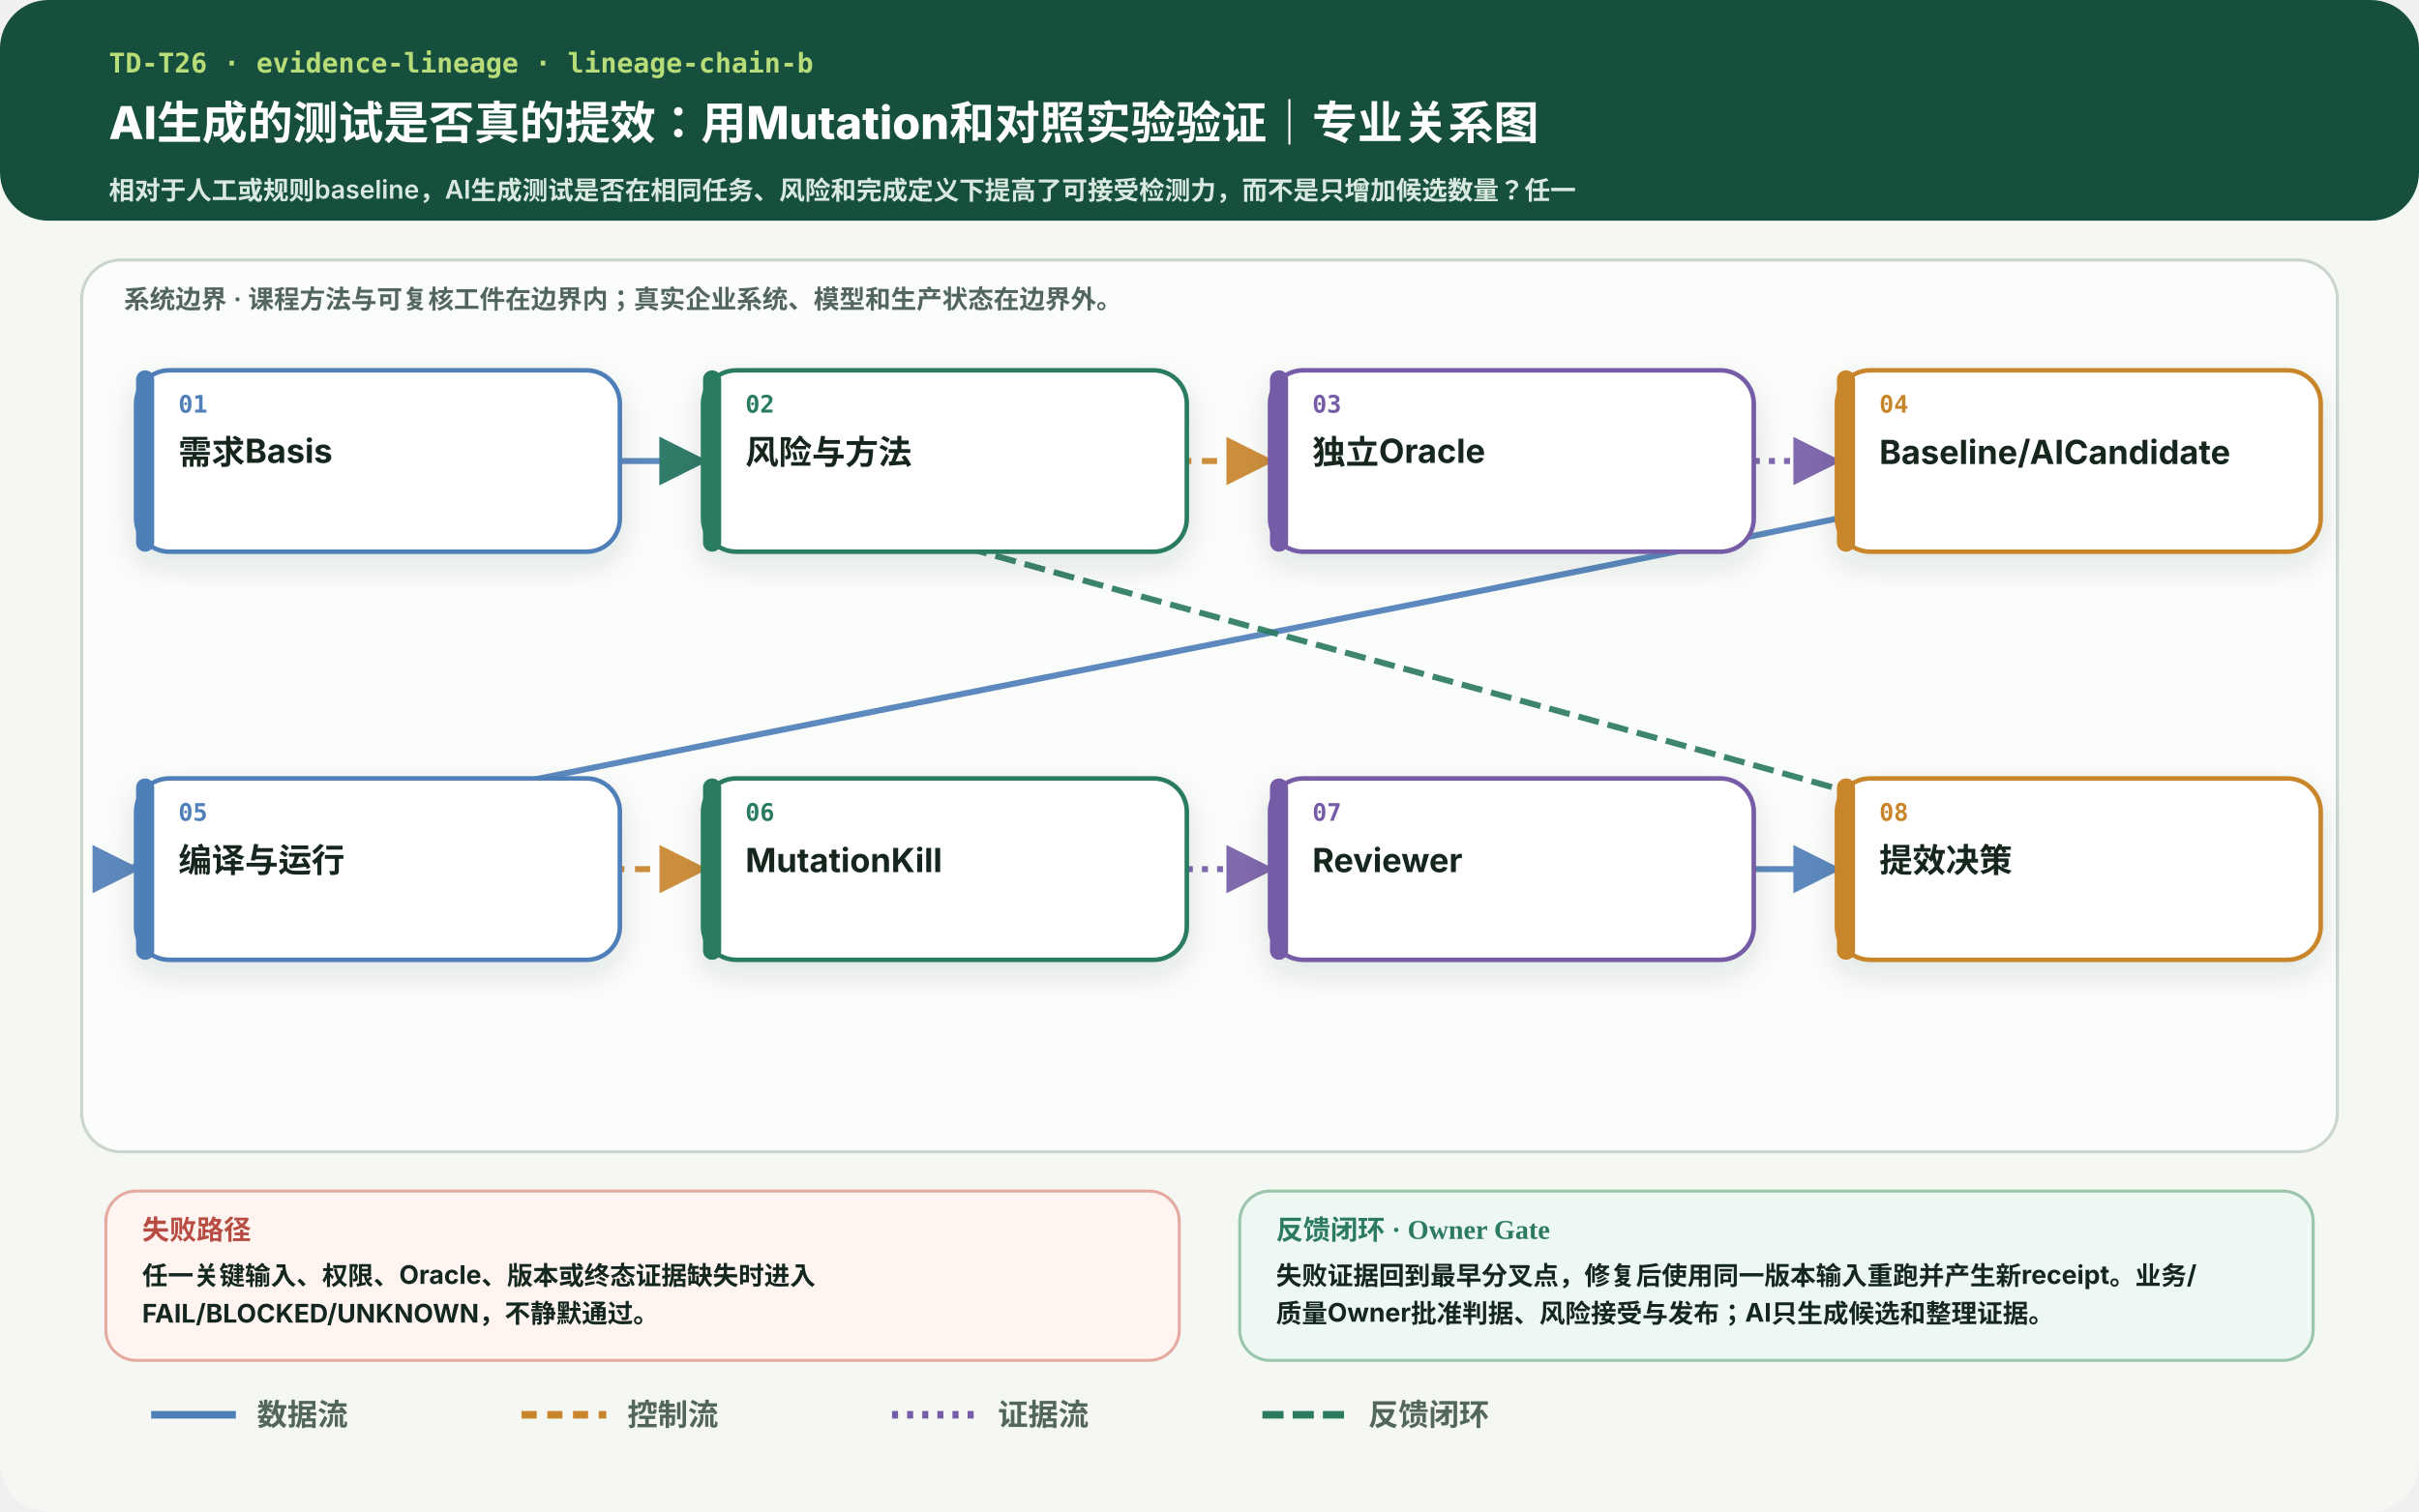
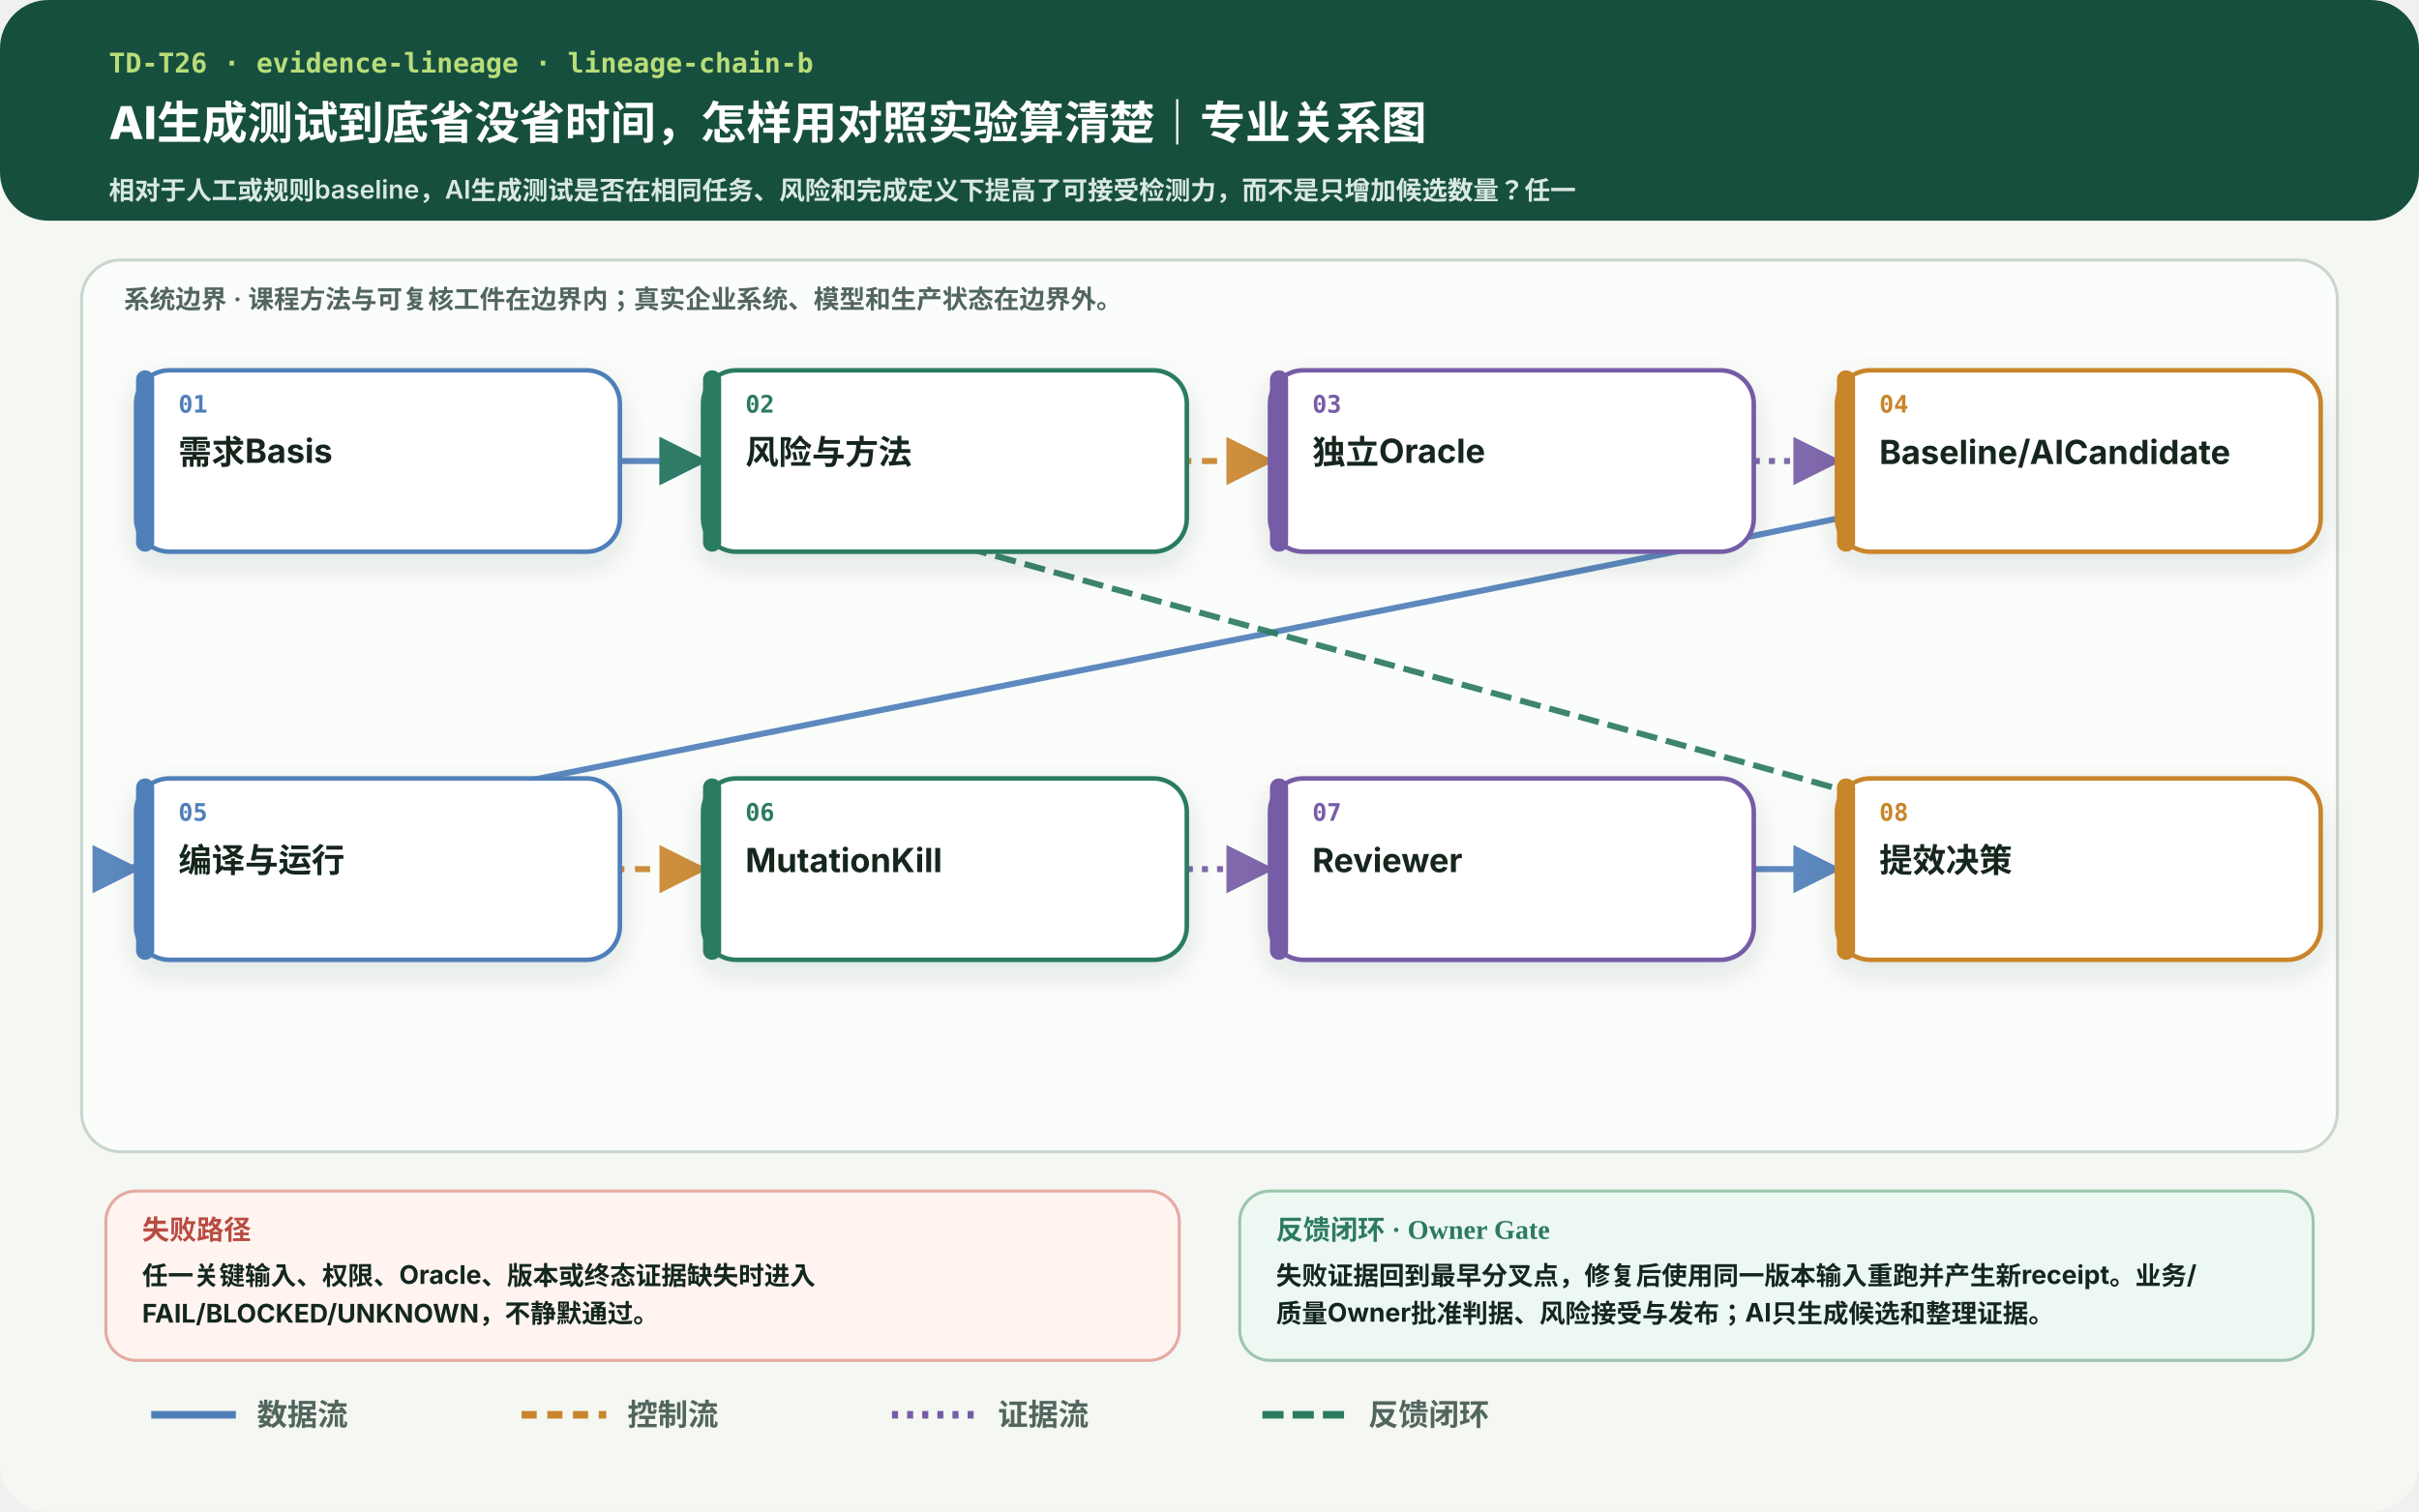
<svg xmlns="http://www.w3.org/2000/svg" role="img" aria-labelledby="title desc" viewBox="0 0 1600 1000" width="1600" height="1000">
  <defs>
    <filter id="shadow" x="-15%" y="-15%" width="130%" height="140%">
      <feDropShadow dx="0" dy="8" stdDeviation="10" flood-color="#173f32" flood-opacity="0.12" />
    </filter>
    <marker id="arrow-data" viewBox="0 0 10 10" refX="9" refY="5" markerWidth="8" markerHeight="8" orient="auto-start-reverse">
      <path d="M 0 0 L 10 5 L 0 10 z" fill="#4f7fb8" />
    </marker>
    <marker id="arrow-control" viewBox="0 0 10 10" refX="9" refY="5" markerWidth="8" markerHeight="8" orient="auto-start-reverse">
      <path d="M 0 0 L 10 5 L 0 10 z" fill="#c9852c" />
    </marker>
    <marker id="arrow-evidence" viewBox="0 0 10 10" refX="9" refY="5" markerWidth="8" markerHeight="8" orient="auto-start-reverse">
      <path d="M 0 0 L 10 5 L 0 10 z" fill="#765ca6" />
    </marker>
    <marker id="arrow-feedback" viewBox="0 0 10 10" refX="9" refY="5" markerWidth="8" markerHeight="8" orient="auto-start-reverse">
      <path d="M 0 0 L 10 5 L 0 10 z" fill="#2c7b61" />
    </marker>
  </defs>
  <rect width="1600" height="1000" rx="32" fill="#f4f7f2" />
  <rect x="0" y="0" width="1600" height="146" rx="32" fill="#174f3f" />
  <text x="72" y="48" font-family="ui-monospace,SFMono-Regular,Menlo,monospace" font-size="18" font-weight="800" fill="#b8dd78">TD-T26 · evidence-lineage · lineage-chain-b</text>
-   <text x="72" y="92" text-anchor="start" font-family="-apple-system,BlinkMacSystemFont,'Segoe UI','PingFang SC',sans-serif" font-size="30" font-weight="800" fill="#ffffff">AI生成的测试是否真的提效：用Mutation和对照实验验证｜专业关系图</text>
+   <text x="72" y="92" text-anchor="start" font-family="-apple-system,BlinkMacSystemFont,'Segoe UI','PingFang SC',sans-serif" font-size="30" font-weight="800" fill="#ffffff">AI生成测试到底省没省时间，怎样用对照实验算清楚｜专业关系图</text>
  <text x="72" y="132" text-anchor="start" font-family="-apple-system,BlinkMacSystemFont,'Segoe UI','PingFang SC',sans-serif" font-size="17" font-weight="600" fill="#d9e9df">相对于人工或规则baseline，AI生成测试是否在相同任务、风险和完成定义下提高了可接受检测力，而不是只增加候选数量？任一</text>
  <rect x="54" y="172" width="1492" height="590" rx="26" fill="#fbfdfb" stroke="#c9d6cf" stroke-width="2" />
  <text x="82" y="204" font-size="17" font-weight="800" fill="#52665e">系统边界 · 课程方法与可复核工件在边界内；真实企业系统、模型和生产状态在边界外。</text>
  <path d="M 250 305 C 325 305, 390 305, 465 305" fill="none" stroke="#4f7fb8" stroke-width="4" stroke-dasharray="" marker-end="url(#arrow-data)" opacity="0.92" />
  <path d="M 625 305 C 700 305, 765 305, 840 305" fill="none" stroke="#c9852c" stroke-width="4" stroke-dasharray="10 7" marker-end="url(#arrow-control)" opacity="0.92" />
  <path d="M 1000 305 C 1075 305, 1140 305, 1215 305" fill="none" stroke="#765ca6" stroke-width="4" stroke-dasharray="4 6" marker-end="url(#arrow-evidence)" opacity="0.92" />
  <path d="M 1375 305 C 1450 305, 15 575, 90 575" fill="none" stroke="#4f7fb8" stroke-width="4" stroke-dasharray="" marker-end="url(#arrow-data)" opacity="0.92" />
  <path d="M 250 575 C 325 575, 390 575, 465 575" fill="none" stroke="#c9852c" stroke-width="4" stroke-dasharray="10 7" marker-end="url(#arrow-control)" opacity="0.92" />
  <path d="M 625 575 C 700 575, 765 575, 840 575" fill="none" stroke="#765ca6" stroke-width="4" stroke-dasharray="4 6" marker-end="url(#arrow-evidence)" opacity="0.92" />
  <path d="M 1000 575 C 1075 575, 1140 575, 1215 575" fill="none" stroke="#4f7fb8" stroke-width="4" stroke-dasharray="" marker-end="url(#arrow-data)" opacity="0.92" />
  <path d="M 1375 575 C 1450 575, 390 305, 465 305" fill="none" stroke="#2c7b61" stroke-width="4" stroke-dasharray="14 6" marker-end="url(#arrow-feedback)" opacity="0.92" />
  <g filter="url(#shadow)">
    <rect x="90" y="245" width="320" height="120" rx="22" fill="#ffffff" stroke="#4f7fb8" stroke-width="3" />
    <rect x="90" y="245" width="12" height="120" rx="6" fill="#4f7fb8" />
    <text x="118" y="273" font-family="ui-monospace,SFMono-Regular,Menlo,monospace" font-size="16" font-weight="800" fill="#4f7fb8">01</text>
    <text x="118" y="307" text-anchor="start" font-family="-apple-system,BlinkMacSystemFont,'Segoe UI','PingFang SC',sans-serif" font-size="22" font-weight="700" fill="#13261f">需求Basis</text>
  </g>
  <g filter="url(#shadow)">
    <rect x="465" y="245" width="320" height="120" rx="22" fill="#ffffff" stroke="#2c7b61" stroke-width="3" />
    <rect x="465" y="245" width="12" height="120" rx="6" fill="#2c7b61" />
    <text x="493" y="273" font-family="ui-monospace,SFMono-Regular,Menlo,monospace" font-size="16" font-weight="800" fill="#2c7b61">02</text>
    <text x="493" y="307" text-anchor="start" font-family="-apple-system,BlinkMacSystemFont,'Segoe UI','PingFang SC',sans-serif" font-size="22" font-weight="700" fill="#13261f">风险与方法</text>
  </g>
  <g filter="url(#shadow)">
    <rect x="840" y="245" width="320" height="120" rx="22" fill="#ffffff" stroke="#765ca6" stroke-width="3" />
    <rect x="840" y="245" width="12" height="120" rx="6" fill="#765ca6" />
    <text x="868" y="273" font-family="ui-monospace,SFMono-Regular,Menlo,monospace" font-size="16" font-weight="800" fill="#765ca6">03</text>
    <text x="868" y="307" text-anchor="start" font-family="-apple-system,BlinkMacSystemFont,'Segoe UI','PingFang SC',sans-serif" font-size="22" font-weight="700" fill="#13261f">独立Oracle</text>
  </g>
  <g filter="url(#shadow)">
    <rect x="1215" y="245" width="320" height="120" rx="22" fill="#ffffff" stroke="#c9852c" stroke-width="3" />
    <rect x="1215" y="245" width="12" height="120" rx="6" fill="#c9852c" />
    <text x="1243" y="273" font-family="ui-monospace,SFMono-Regular,Menlo,monospace" font-size="16" font-weight="800" fill="#c9852c">04</text>
    <text x="1243" y="307" text-anchor="start" font-family="-apple-system,BlinkMacSystemFont,'Segoe UI','PingFang SC',sans-serif" font-size="22" font-weight="700" fill="#13261f">Baseline/AICandidate</text>
  </g>
  <g filter="url(#shadow)">
    <rect x="90" y="515" width="320" height="120" rx="22" fill="#ffffff" stroke="#4f7fb8" stroke-width="3" />
    <rect x="90" y="515" width="12" height="120" rx="6" fill="#4f7fb8" />
    <text x="118" y="543" font-family="ui-monospace,SFMono-Regular,Menlo,monospace" font-size="16" font-weight="800" fill="#4f7fb8">05</text>
    <text x="118" y="577" text-anchor="start" font-family="-apple-system,BlinkMacSystemFont,'Segoe UI','PingFang SC',sans-serif" font-size="22" font-weight="700" fill="#13261f">编译与运行</text>
  </g>
  <g filter="url(#shadow)">
    <rect x="465" y="515" width="320" height="120" rx="22" fill="#ffffff" stroke="#2c7b61" stroke-width="3" />
    <rect x="465" y="515" width="12" height="120" rx="6" fill="#2c7b61" />
    <text x="493" y="543" font-family="ui-monospace,SFMono-Regular,Menlo,monospace" font-size="16" font-weight="800" fill="#2c7b61">06</text>
    <text x="493" y="577" text-anchor="start" font-family="-apple-system,BlinkMacSystemFont,'Segoe UI','PingFang SC',sans-serif" font-size="22" font-weight="700" fill="#13261f">MutationKill</text>
  </g>
  <g filter="url(#shadow)">
    <rect x="840" y="515" width="320" height="120" rx="22" fill="#ffffff" stroke="#765ca6" stroke-width="3" />
    <rect x="840" y="515" width="12" height="120" rx="6" fill="#765ca6" />
    <text x="868" y="543" font-family="ui-monospace,SFMono-Regular,Menlo,monospace" font-size="16" font-weight="800" fill="#765ca6">07</text>
    <text x="868" y="577" text-anchor="start" font-family="-apple-system,BlinkMacSystemFont,'Segoe UI','PingFang SC',sans-serif" font-size="22" font-weight="700" fill="#13261f">Reviewer</text>
  </g>
  <g filter="url(#shadow)">
    <rect x="1215" y="515" width="320" height="120" rx="22" fill="#ffffff" stroke="#c9852c" stroke-width="3" />
    <rect x="1215" y="515" width="12" height="120" rx="6" fill="#c9852c" />
    <text x="1243" y="543" font-family="ui-monospace,SFMono-Regular,Menlo,monospace" font-size="16" font-weight="800" fill="#c9852c">08</text>
    <text x="1243" y="577" text-anchor="start" font-family="-apple-system,BlinkMacSystemFont,'Segoe UI','PingFang SC',sans-serif" font-size="22" font-weight="700" fill="#13261f">提效决策</text>
  </g>
  <g transform="translate(70 788)">
    <rect width="710" height="112" rx="20" fill="#fff4ef" stroke="#e5aaa2" stroke-width="2" />
    <text x="24" y="32" font-size="18" font-weight="900" fill="#b84c42">失败路径</text>
    <text x="24" y="62" text-anchor="start" font-family="-apple-system,BlinkMacSystemFont,'Segoe UI','PingFang SC',sans-serif" font-size="17" font-weight="650" fill="#13261f">任一关键输入、权限、Oracle、版本或终态证据缺失时进入</text>
    <text x="24" y="87" text-anchor="start" font-family="-apple-system,BlinkMacSystemFont,'Segoe UI','PingFang SC',sans-serif" font-size="17" font-weight="650" fill="#13261f">FAIL/BLOCKED/UNKNOWN，不静默通过。</text>
  </g>
  <g transform="translate(820 788)">
    <rect width="710" height="112" rx="20" fill="#eef8f2" stroke="#9bc6ac" stroke-width="2" />
    <text x="24" y="32" font-size="18" font-weight="900" fill="#2c7b61">反馈闭环 · Owner Gate</text>
    <text x="24" y="62" text-anchor="start" font-family="-apple-system,BlinkMacSystemFont,'Segoe UI','PingFang SC',sans-serif" font-size="17" font-weight="650" fill="#13261f">失败证据回到最早分叉点，修复后使用同一版本输入重跑并产生新receipt。业务/</text>
    <text x="24" y="87" text-anchor="start" font-family="-apple-system,BlinkMacSystemFont,'Segoe UI','PingFang SC',sans-serif" font-size="17" font-weight="650" fill="#13261f">质量Owner批准判据、风险接受与发布；AI只生成候选和整理证据。</text>
  </g>
  <g transform="translate(100 936)">
    <line x1="0" y1="0" x2="56" y2="0" stroke="#4f7fb8" stroke-width="5" stroke-dasharray="" />
    <text x="70" y="7" font-size="20" font-weight="700" fill="#52665e">数据流</text>
  </g>
  <g transform="translate(345 936)">
    <line x1="0" y1="0" x2="56" y2="0" stroke="#c9852c" stroke-width="5" stroke-dasharray="10 7" />
    <text x="70" y="7" font-size="20" font-weight="700" fill="#52665e">控制流</text>
  </g>
  <g transform="translate(590 936)">
    <line x1="0" y1="0" x2="56" y2="0" stroke="#765ca6" stroke-width="5" stroke-dasharray="4 6" />
    <text x="70" y="7" font-size="20" font-weight="700" fill="#52665e">证据流</text>
  </g>
  <g transform="translate(835 936)">
    <line x1="0" y1="0" x2="56" y2="0" stroke="#2c7b61" stroke-width="5" stroke-dasharray="14 6" />
    <text x="70" y="7" font-size="20" font-weight="700" fill="#52665e">反馈闭环</text>
  </g>
</svg>
